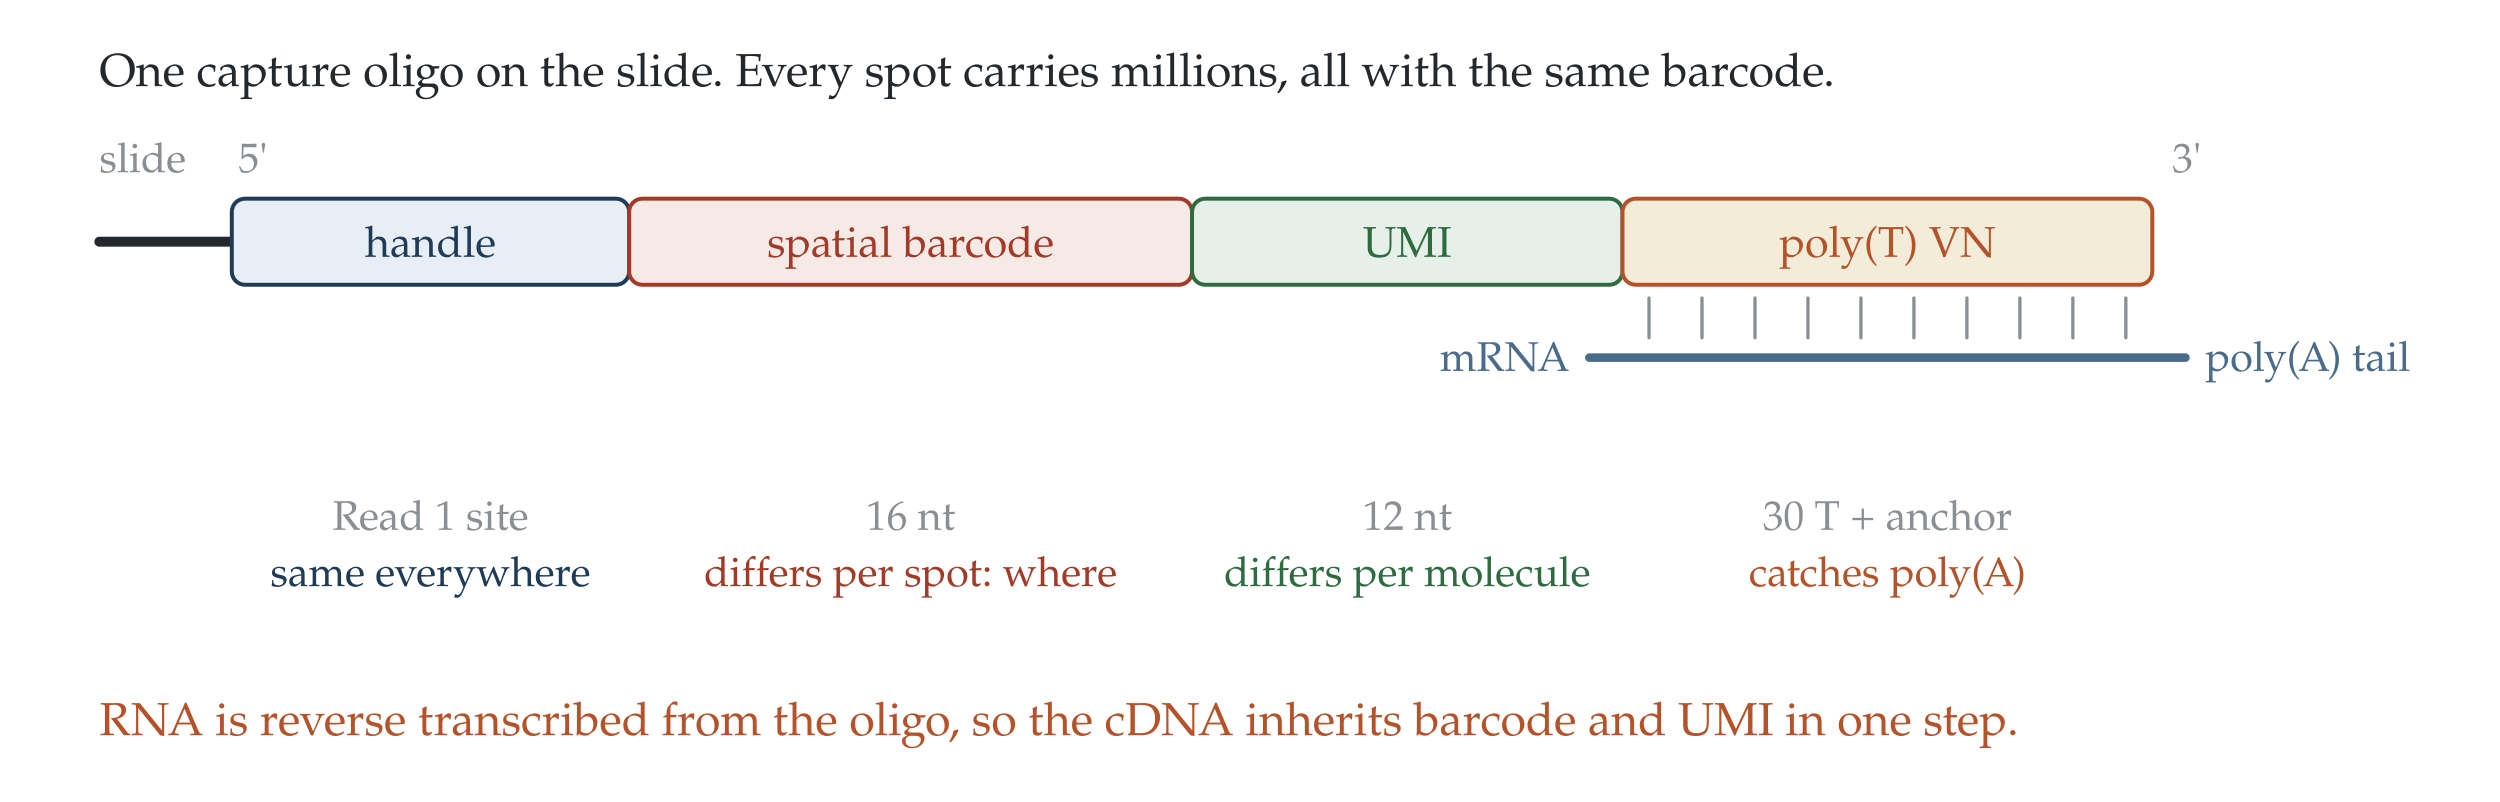
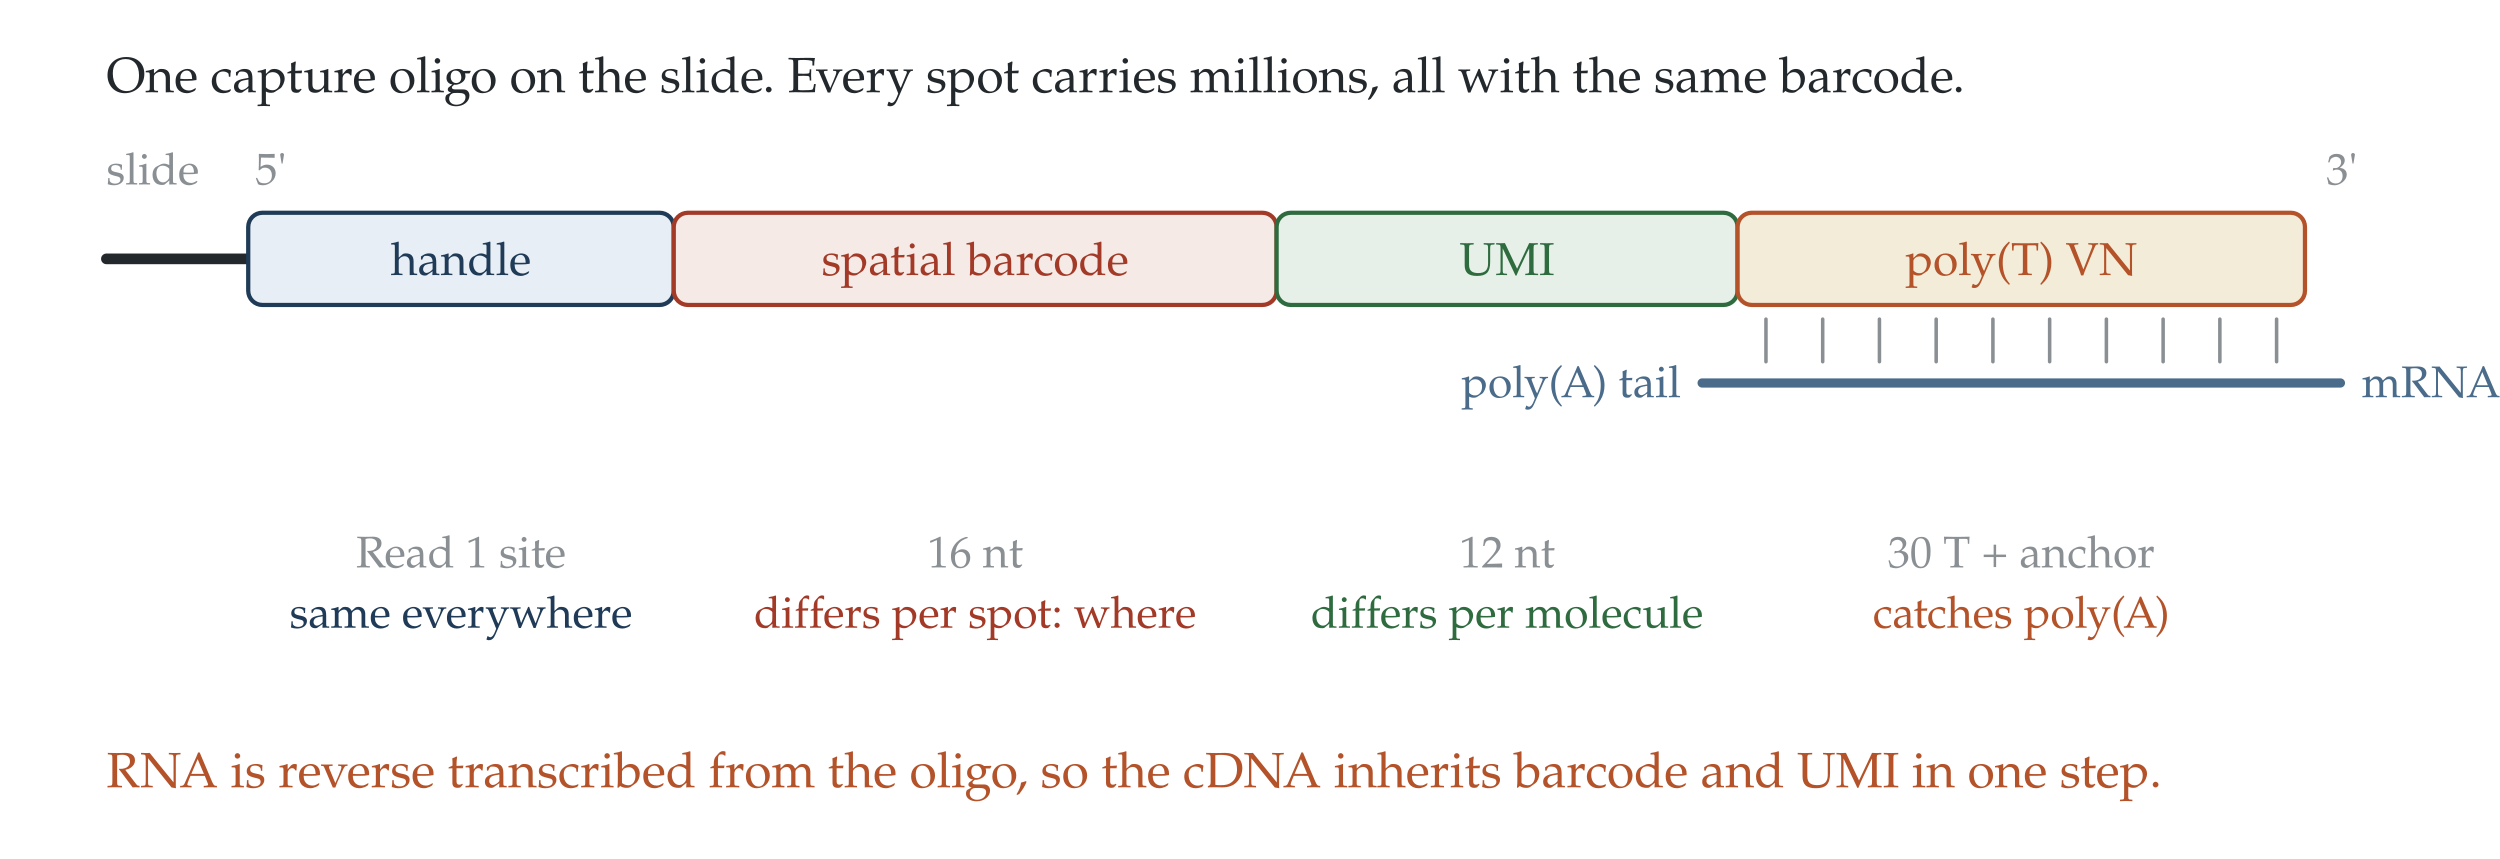
- <svg xmlns="http://www.w3.org/2000/svg" viewBox="0 0 755 242" width="755" height="242" font-family="&quot;Palatino Linotype&quot;, &quot;Book Antiqua&quot;, Palatino, FreeSerif, serif" fill="#23282d">
+ <svg xmlns="http://www.w3.org/2000/svg" viewBox="0 0 705 242" width="705" height="242" font-family="&quot;Palatino Linotype&quot;, &quot;Book Antiqua&quot;, Palatino, FreeSerif, serif" fill="#23282d">
  <rect width="640" height="242" fill="none" />
  <text x="30" y="26" font-size="14" fill="#23282d">One capture oligo on the slide. Every spot carries millions, all with the same barcode.</text>
  <line x1="30" y1="73" x2="70" y2="73" stroke="#23282d" stroke-width="3" stroke-linecap="round" />
  <text x="30" y="52" font-size="12.5" fill="#8a8f94">slide</text>
  <text x="72" y="52" font-size="12.5" fill="#8a8f94">5'</text>
  <rect x="70" y="60" width="120" height="26" rx="4" fill="#e8eef5" stroke="#1f3b57" stroke-width="1.2" />
  <text x="130.0" y="77.55" font-size="13" text-anchor="middle" fill="#1f3b57">handle</text>
  <text x="130.0" y="160" font-size="12.5" text-anchor="middle" fill="#8a8f94">Read 1 site</text>
  <text x="130.0" y="177" font-size="12.5" text-anchor="middle" fill="#1f3b57">same everywhere</text>
  <rect x="190" y="60" width="170" height="26" rx="4" fill="#f5eae6" stroke="#a33a28" stroke-width="1.2" />
  <text x="275.0" y="77.55" font-size="13" text-anchor="middle" fill="#a33a28">spatial barcode</text>
  <text x="275.0" y="160" font-size="12.5" text-anchor="middle" fill="#8a8f94">16 nt</text>
  <text x="275.0" y="177" font-size="12.5" text-anchor="middle" fill="#a33a28">differs per spot: where</text>
  <rect x="360" y="60" width="130" height="26" rx="4" fill="#e6f0e8" stroke="#2e6b3f" stroke-width="1.2" />
  <text x="425.0" y="77.55" font-size="13" text-anchor="middle" fill="#2e6b3f">UMI</text>
  <text x="425.0" y="160" font-size="12.5" text-anchor="middle" fill="#8a8f94">12 nt</text>
  <text x="425.0" y="177" font-size="12.5" text-anchor="middle" fill="#2e6b3f">differs per molecule</text>
  <rect x="490" y="60" width="160" height="26" rx="4" fill="#f3ecd9" stroke="#b4532a" stroke-width="1.2" />
  <text x="570.0" y="77.55" font-size="13" text-anchor="middle" fill="#b4532a">poly(T) VN</text>
  <text x="570.0" y="160" font-size="12.5" text-anchor="middle" fill="#8a8f94">30 T + anchor</text>
  <text x="570.0" y="177" font-size="12.5" text-anchor="middle" fill="#b4532a">catches poly(A)</text>
  <text x="656" y="52" font-size="12.5" fill="#8a8f94">3'</text>
  <line x1="498" y1="90" x2="498" y2="102" stroke="#8a8f94" stroke-width="1" stroke-linecap="round" />
  <line x1="514" y1="90" x2="514" y2="102" stroke="#8a8f94" stroke-width="1" stroke-linecap="round" />
  <line x1="530" y1="90" x2="530" y2="102" stroke="#8a8f94" stroke-width="1" stroke-linecap="round" />
  <line x1="546" y1="90" x2="546" y2="102" stroke="#8a8f94" stroke-width="1" stroke-linecap="round" />
  <line x1="562" y1="90" x2="562" y2="102" stroke="#8a8f94" stroke-width="1" stroke-linecap="round" />
  <line x1="578" y1="90" x2="578" y2="102" stroke="#8a8f94" stroke-width="1" stroke-linecap="round" />
  <line x1="594" y1="90" x2="594" y2="102" stroke="#8a8f94" stroke-width="1" stroke-linecap="round" />
  <line x1="610" y1="90" x2="610" y2="102" stroke="#8a8f94" stroke-width="1" stroke-linecap="round" />
  <line x1="626" y1="90" x2="626" y2="102" stroke="#8a8f94" stroke-width="1" stroke-linecap="round" />
  <line x1="642" y1="90" x2="642" y2="102" stroke="#8a8f94" stroke-width="1" stroke-linecap="round" />
  <line x1="480" y1="108" x2="660" y2="108" stroke="#4a6b8a" stroke-width="2.6" stroke-linecap="round" />
-   <text x="474" y="112" font-size="12.5" text-anchor="end" fill="#4a6b8a">mRNA</text>
-   <text x="666" y="112" font-size="12.5" fill="#4a6b8a">poly(A) tail</text>
+   <text x="474" y="112" font-size="12.5" text-anchor="end" fill="#4a6b8a">poly(A) tail</text>
+   <text x="666" y="112" font-size="12.5" fill="#4a6b8a">mRNA</text>
  <text x="30" y="222" font-size="14" fill="#b4532a">RNA is reverse transcribed from the oligo, so the cDNA inherits barcode and UMI in one step.</text>
</svg>
